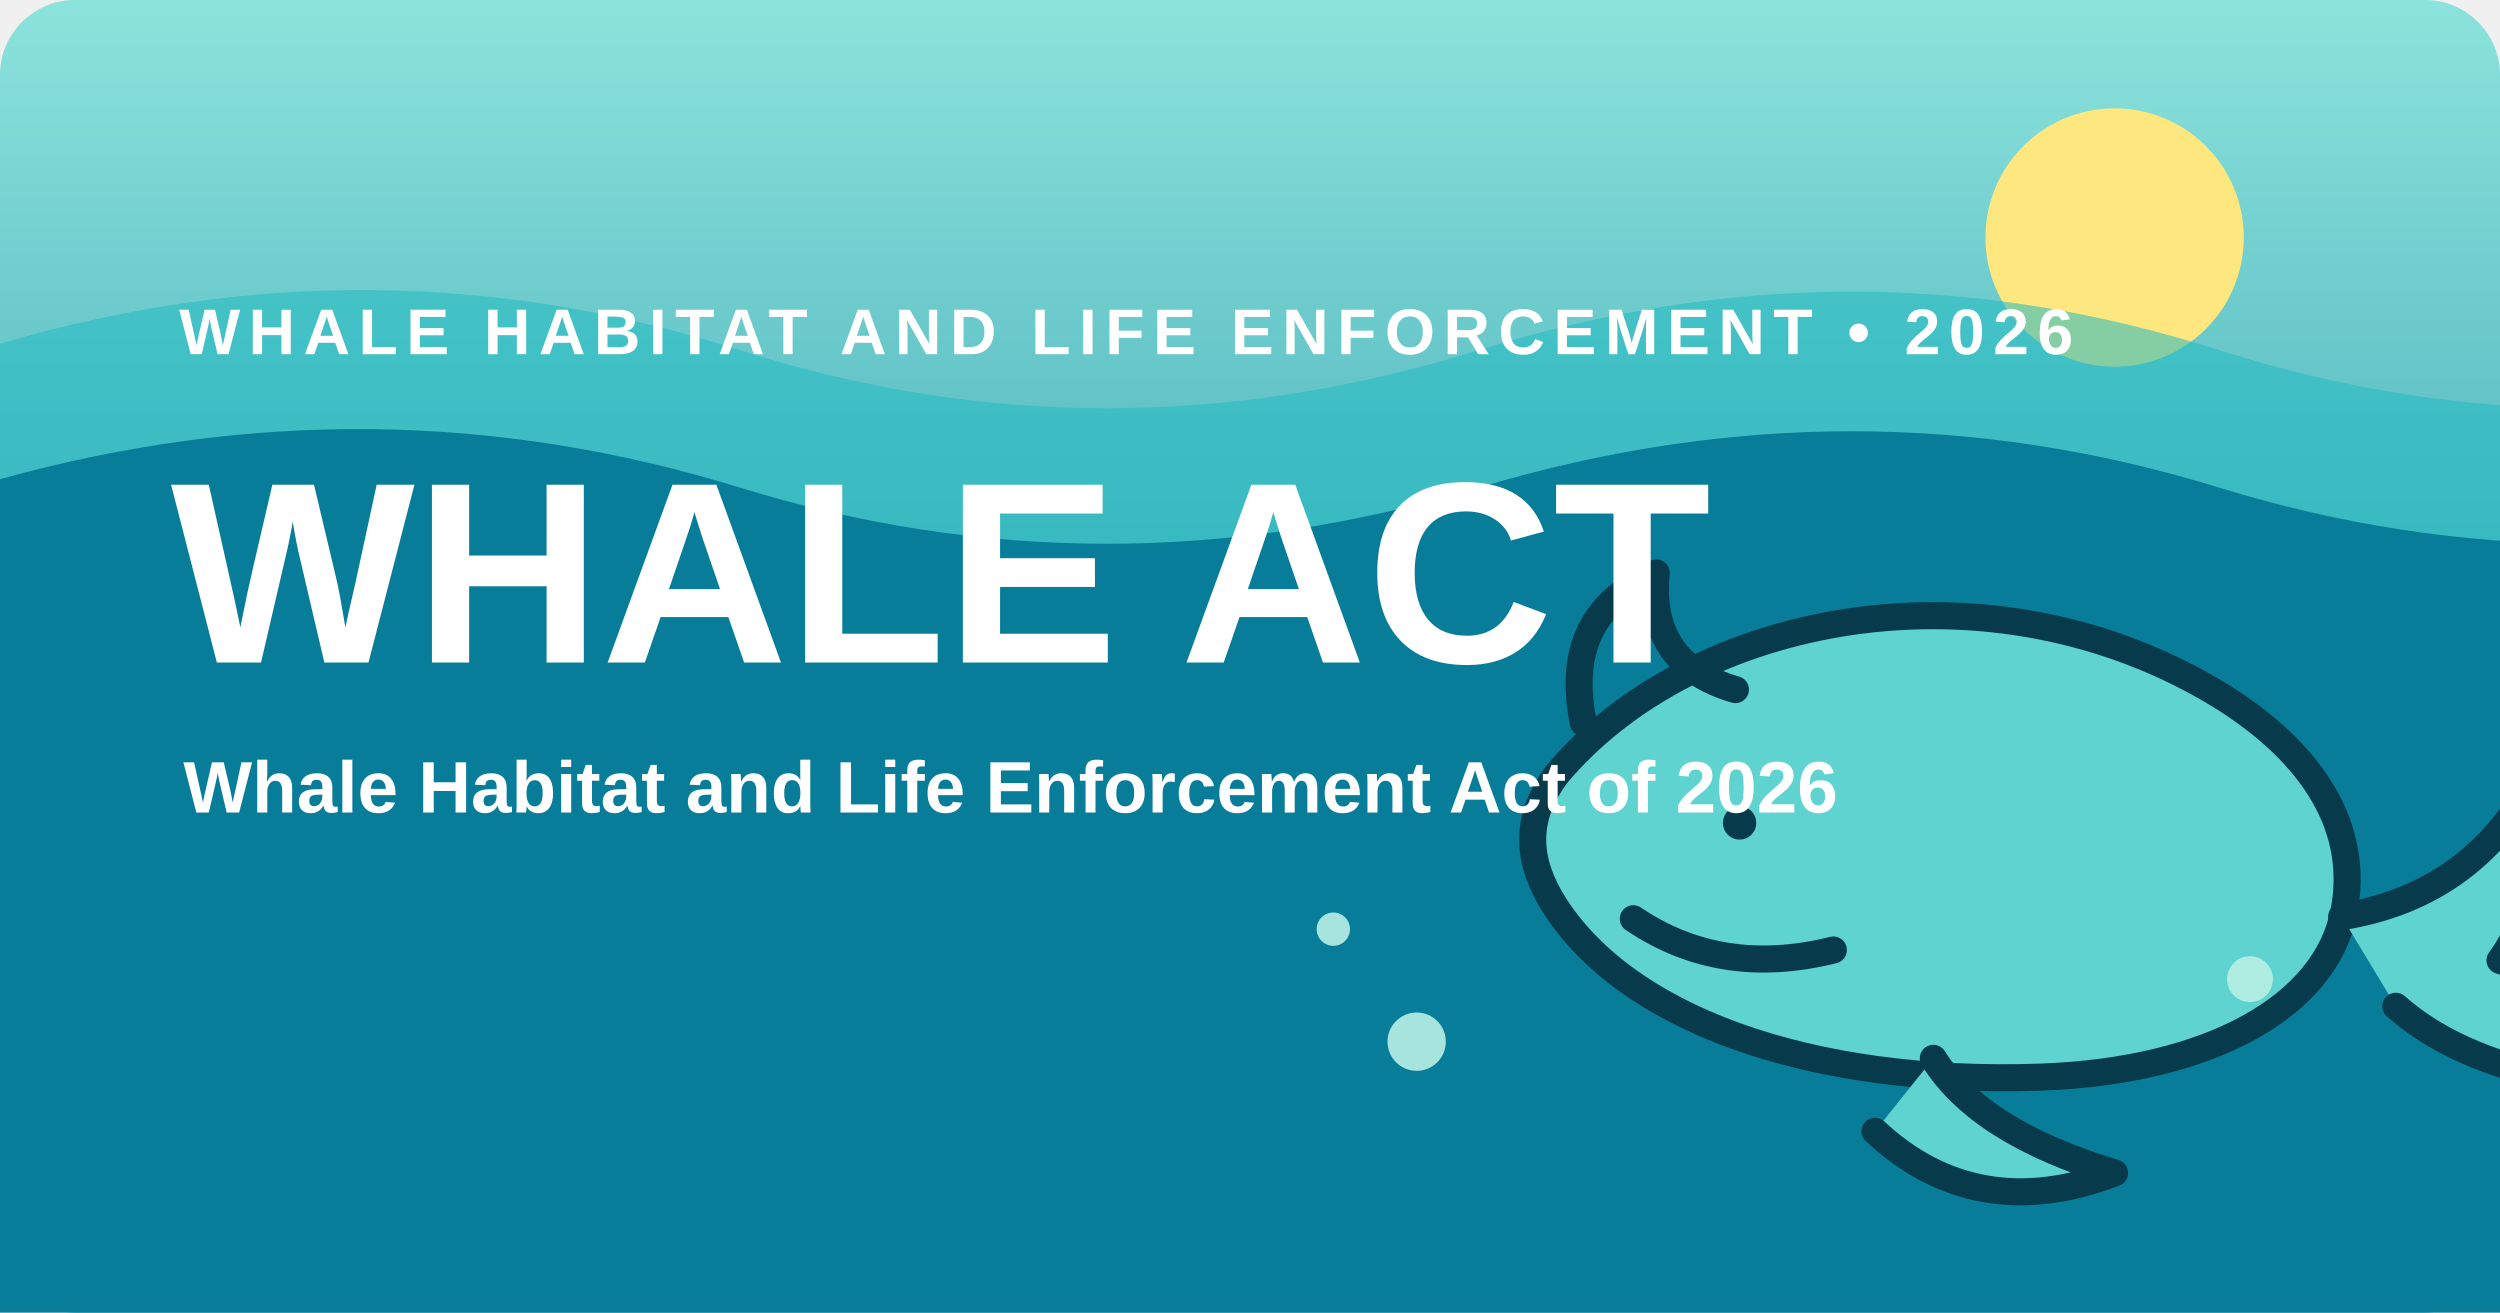
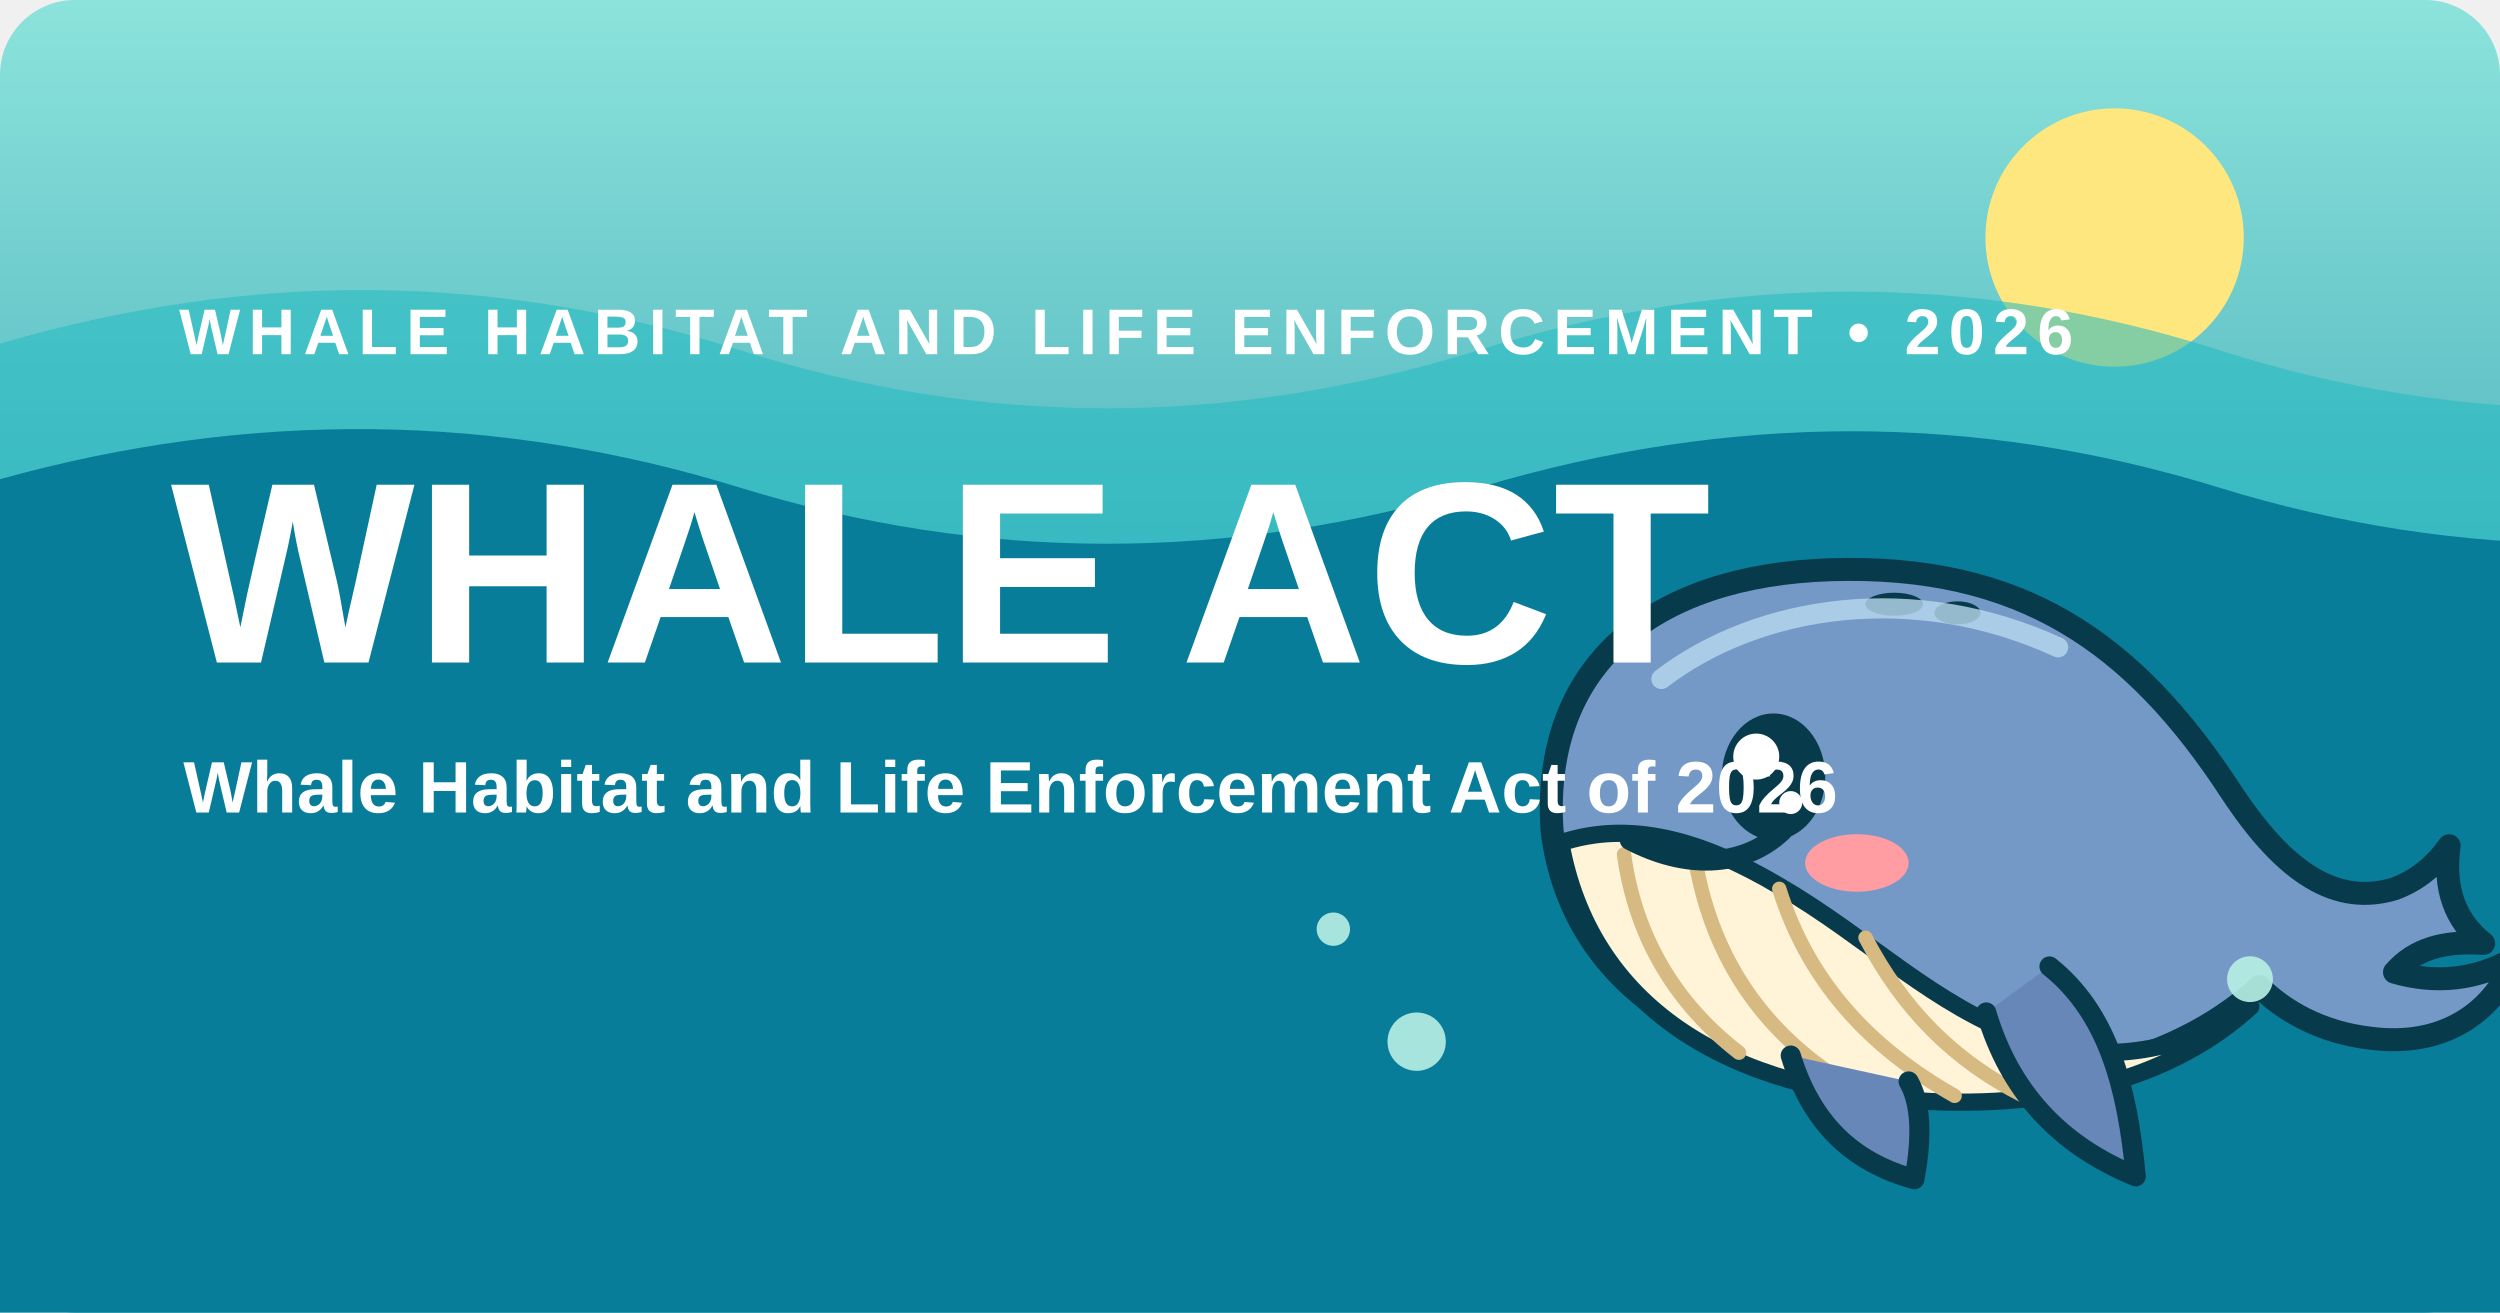
<svg xmlns="http://www.w3.org/2000/svg" width="1200" height="630" viewBox="0 0 1200 630">
  <defs>
    <linearGradient id="ocean" x1="0" y1="0" x2="0" y2="1">
      <stop stop-color="#8CE3DC" />
      <stop offset="1" stop-color="#087D99" />
    </linearGradient>
  </defs>
  <rect width="1200" height="630" rx="36" fill="url(#ocean)" />
  <circle cx="1015" cy="114" r="62" fill="#FFE780" />
  <path d="M0 165 Q180 112 355 168 T710 168 T1065 168 T1420 168 V630 H0Z" fill="#20B9C1" opacity=".55" />
  <path d="M0 230 Q180 180 355 234 T710 234 T1065 234 T1420 234 V630 H0Z" fill="#087D99" />
-   <g transform="translate(720 250)" stroke="#073B4C" stroke-width="13" stroke-linecap="round" stroke-linejoin="round">
-     <path d="M27 122c65-78 208-106 319-38 45 28 67 64 59 104-9 45-64 76-145 79-111 4-202-28-236-86-12-21-11-40 3-59Z" fill="#5ED3CF" />
-     <path d="M404 190c44-7 75-31 94-69 4 38-2 68-18 90 25 8 48 29 67 62-52-4-91-17-117-40" fill="#5ED3CF" />
-     <path d="M208 258c15 24 44 42 87 55-44 17-83 10-115-20" fill="#5ED3CF" />
-     <circle cx="115" cy="145" r="8" fill="#073B4C" stroke="none" />
-     <path d="M64 191c28 19 60 24 96 15" fill="none" />
-     <path d="M40 97c-7-35 4-58 35-72-3 29 10 48 38 56" fill="none" />
+   <g transform="translate(705 250) scale(1.38)">
+     <path d="M29 108C25 51 63 19 126 17c66-2 105 25 139 77 19 29 37 40 57 34 8-3 14-8 19-15-2 15 2 26 12 34-14-1-24 2-31 10 14 4 28 3 42-5-8 20-26 31-50 28-18-2-31-10-39-18-25 23-63 35-113 34-75-2-126-32-133-88Z" fill="#7599C6" stroke="#073B4C" stroke-width="8" stroke-linecap="round" stroke-linejoin="round" />
+     <path d="M32 112c24-8 49-1 76 15 31 18 54 42 86 53 28 10 55 4 78-11-25 23-63 35-111 33-72-3-119-34-129-90Z" fill="#FFF3D8" stroke="#073B4C" stroke-width="6" stroke-linejoin="round" />
+     <path d="M54 116c4 29 18 52 40 69M79 119c6 34 24 59 51 76M108 128c10 32 31 55 61 72M138 145c13 25 31 43 55 55" fill="none" stroke="#D7B982" stroke-width="5" stroke-linecap="round" />
+     <path d="M180 171c8 27 25 46 52 57-3-32-10-57-30-73" fill="#6687B7" stroke="#073B4C" stroke-width="7" stroke-linecap="round" stroke-linejoin="round" />
+     <path d="M112 186c7 23 21 37 43 43 3-16 2-27-2-34" fill="#6687B7" stroke="#073B4C" stroke-width="7" stroke-linecap="round" stroke-linejoin="round" />
+     <ellipse cx="106" cy="89" rx="18" ry="22" fill="#073B4C" />
+     <circle cx="100" cy="82" r="8" fill="white" />
+     <circle cx="112" cy="98" r="4" fill="white" />
+     <ellipse cx="135" cy="119" rx="18" ry="10" fill="#FF9DA2" />
+     <path d="M56 111c19 10 39 10 53-3" fill="none" stroke="#073B4C" stroke-width="7" stroke-linecap="round" />
+     <ellipse cx="148" cy="29" rx="10" ry="4" fill="#073B4C" />
+     <ellipse cx="170" cy="32" rx="8" ry="4" fill="#073B4C" />
+     <path d="M67 55c34-26 88-34 138-11" fill="none" stroke="#B9D8ED" stroke-width="7" stroke-linecap="round" opacity=".8" />
  </g>
  <g fill="#fff">
    <text x="86" y="170" font-family="Arial Rounded MT Bold,Arial,sans-serif" font-size="31" font-weight="700" letter-spacing="4">WHALE HABITAT AND LIFE ENFORCEMENT • 2026</text>
    <text x="82" y="318" font-family="Arial Rounded MT Bold,Arial,sans-serif" font-size="124" font-weight="900">WHALE ACT</text>
    <text x="88" y="390" font-family="Arial,sans-serif" font-size="35" font-weight="600">Whale Habitat and Life Enforcement Act of 2026</text>
  </g>
  <g fill="#B8F0E4" opacity=".9">
    <circle cx="680" cy="500" r="14" />
    <circle cx="640" cy="446" r="8" />
    <circle cx="1080" cy="470" r="11" />
  </g>
</svg>
